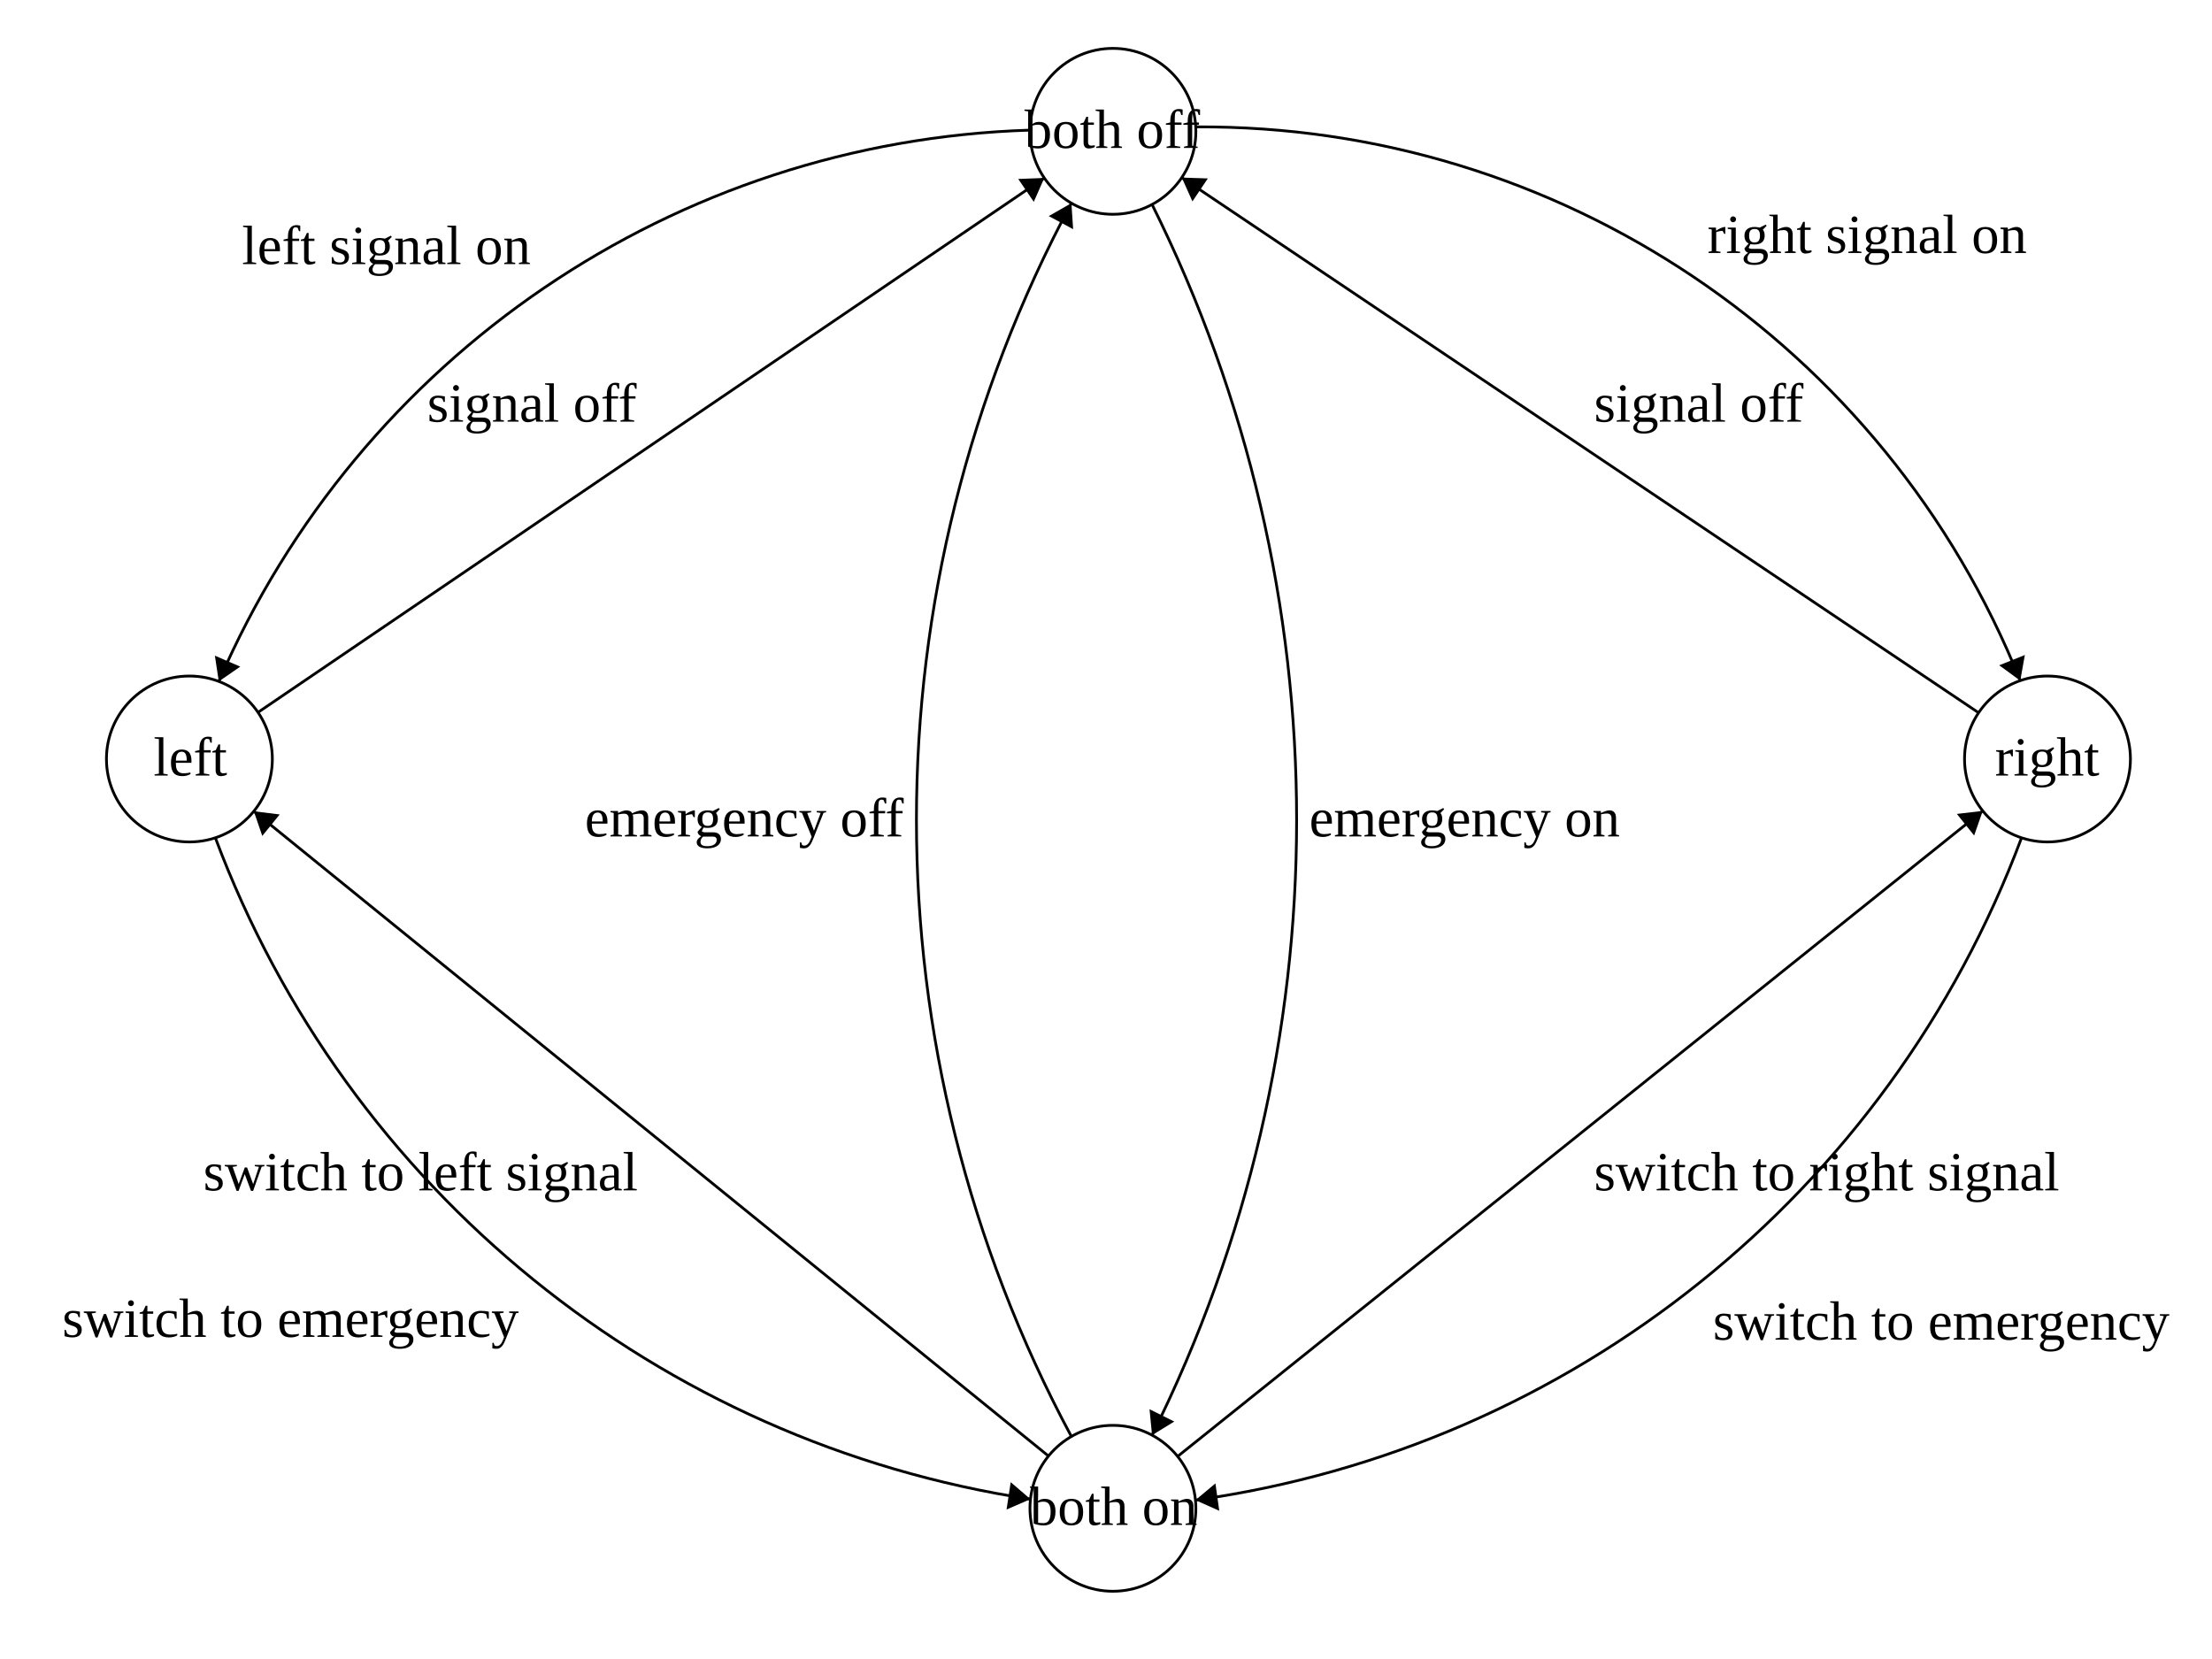
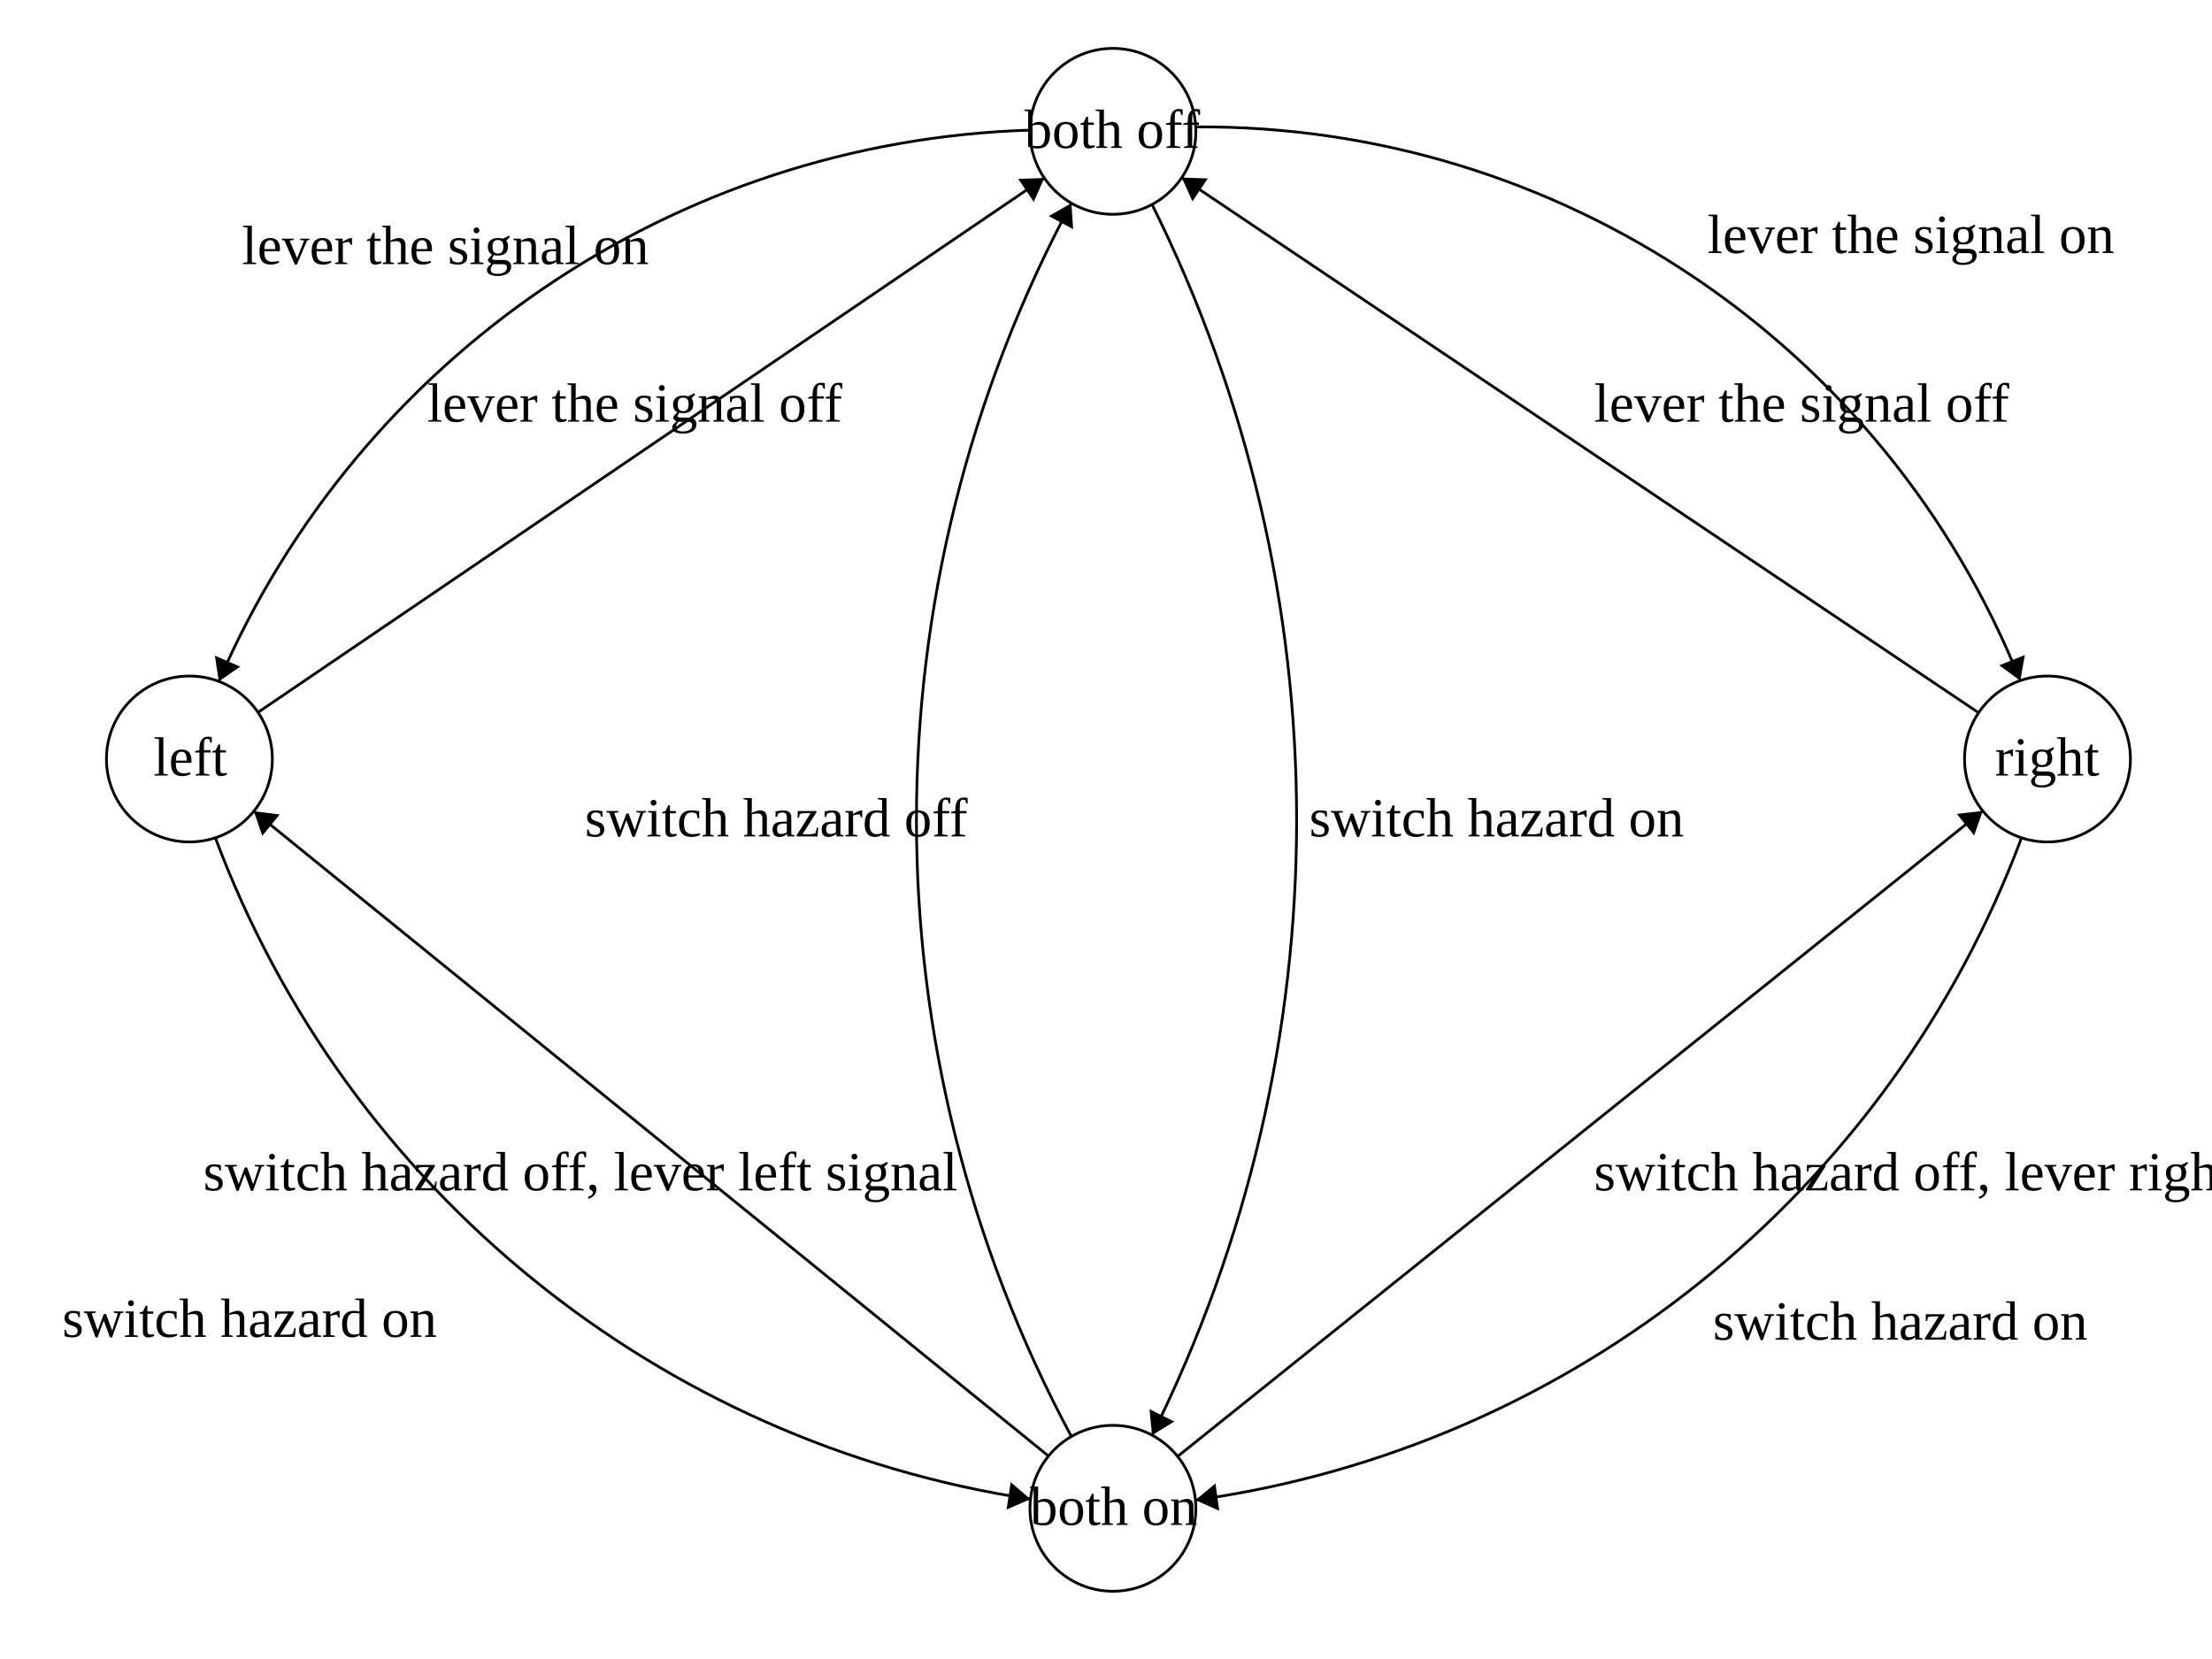
<svg xmlns="http://www.w3.org/2000/svg" width="800" height="600" version="1.1">
  <ellipse stroke="black" stroke-width="1" fill="none" cx="402.5" cy="47.5" rx="30" ry="30" />
  <text x="370.5" y="53.5" font-family="Times New Roman" font-size="20">both off</text>
  <ellipse stroke="black" stroke-width="1" fill="none" cx="68.5" cy="274.5" rx="30" ry="30" />
  <text x="55.5" y="280.5" font-family="Times New Roman" font-size="20">left</text>
  <ellipse stroke="black" stroke-width="1" fill="none" cx="740.5" cy="274.5" rx="30" ry="30" />
  <text x="721.5" y="280.5" font-family="Times New Roman" font-size="20">right</text>
  <ellipse stroke="black" stroke-width="1" fill="none" cx="402.5" cy="545.5" rx="30" ry="30" />
  <text x="372.5" y="551.5" font-family="Times New Roman" font-size="20">both on</text>
  <path stroke="black" stroke-width="1" fill="none" d="M 432.446,45.897 A 319.084,319.084 0 0 1 730.655,246.173" />
  <polygon fill="black" stroke-width="1" points="730.655,246.173 732.317,236.887 723.036,240.61" />
-   <text x="617.5" y="91.5" font-family="Times New Roman" font-size="20">right signal on</text>
+   <text x="617.5" y="91.5" font-family="Times New Roman" font-size="20">lever the signal on</text>
  <path stroke="black" stroke-width="1" fill="none" d="M 79.132,246.458 A 330.682,330.682 0 0 1 372.513,47.064" />
  <polygon fill="black" stroke-width="1" points="79.132,246.458 86.894,241.097 77.714,237.131" />
-   <text x="87.5" y="95.5" font-family="Times New Roman" font-size="20">left signal on</text>
+   <text x="87.5" y="95.5" font-family="Times New Roman" font-size="20">lever the signal on</text>
  <path stroke="black" stroke-width="1" fill="none" d="M 731.127,302.99 A 374.278,374.278 0 0 1 432.346,542.544" />
  <polygon fill="black" stroke-width="1" points="432.346,542.544 440.961,546.39 439.577,536.486" />
-   <text x="619.5" y="484.5" font-family="Times New Roman" font-size="20">switch to emergency</text>
+   <text x="619.5" y="484.5" font-family="Times New Roman" font-size="20">switch hazard on</text>
  <path stroke="black" stroke-width="1" fill="none" d="M 372.691,542.19 A 374.823,374.823 0 0 1 77.88,302.987" />
  <polygon fill="black" stroke-width="1" points="372.691,542.19 365.532,536.047 364.032,545.934" />
-   <text x="22.5" y="483.5" font-family="Times New Roman" font-size="20">switch to emergency</text>
+   <text x="22.5" y="483.5" font-family="Times New Roman" font-size="20">switch hazard on</text>
  <polygon stroke="black" stroke-width="1" points="715.595,257.774 427.405,64.226" />
  <polygon fill="black" stroke-width="1" points="427.405,64.226 431.258,72.837 436.834,64.535" />
-   <text x="576.5" y="152.5" font-family="Times New Roman" font-size="20">signal off</text>
+   <text x="576.5" y="152.5" font-family="Times New Roman" font-size="20">lever the signal off</text>
  <polygon stroke="black" stroke-width="1" points="93.312,257.637 377.688,64.363" />
  <polygon fill="black" stroke-width="1" points="377.688,64.363 368.261,64.725 373.882,72.995" />
-   <text x="154.5" y="152.5" font-family="Times New Roman" font-size="20">signal off</text>
+   <text x="154.5" y="152.5" font-family="Times New Roman" font-size="20">lever the signal off</text>
  <polygon stroke="black" stroke-width="1" points="425.906,526.734 717.094,293.266" />
  <polygon fill="black" stroke-width="1" points="717.094,293.266 707.725,294.37 713.98,302.171" />
-   <text x="576.5" y="430.5" font-family="Times New Roman" font-size="20">switch to right signal</text>
+   <text x="576.5" y="430.5" font-family="Times New Roman" font-size="20">switch hazard off, lever right signal</text>
  <polygon stroke="black" stroke-width="1" points="379.204,526.598 91.796,293.402" />
  <polygon fill="black" stroke-width="1" points="91.796,293.402 94.858,302.325 101.159,294.56" />
-   <text x="73.5" y="430.5" font-family="Times New Roman" font-size="20">switch to left signal</text>
+   <text x="73.5" y="430.5" font-family="Times New Roman" font-size="20">switch hazard off, lever left signal</text>
  <path stroke="black" stroke-width="1" fill="none" d="M 416.656,73.945 A 499.805,499.805 0 0 1 416.656,519.055" />
  <polygon fill="black" stroke-width="1" points="416.656,519.055 424.696,514.119 415.742,509.666" />
-   <text x="473.5" y="302.5" font-family="Times New Roman" font-size="20">emergency on</text>
+   <text x="473.5" y="302.5" font-family="Times New Roman" font-size="20">switch hazard on</text>
  <path stroke="black" stroke-width="1" fill="none" d="M 387.488,519.532 A 471.81,471.81 0 0 1 387.488,73.468" />
  <polygon fill="black" stroke-width="1" points="387.488,73.468 379.3,78.154 388.112,82.881" />
-   <text x="211.5" y="302.5" font-family="Times New Roman" font-size="20">emergency off</text>
+   <text x="211.5" y="302.5" font-family="Times New Roman" font-size="20">switch hazard off</text>
</svg>
